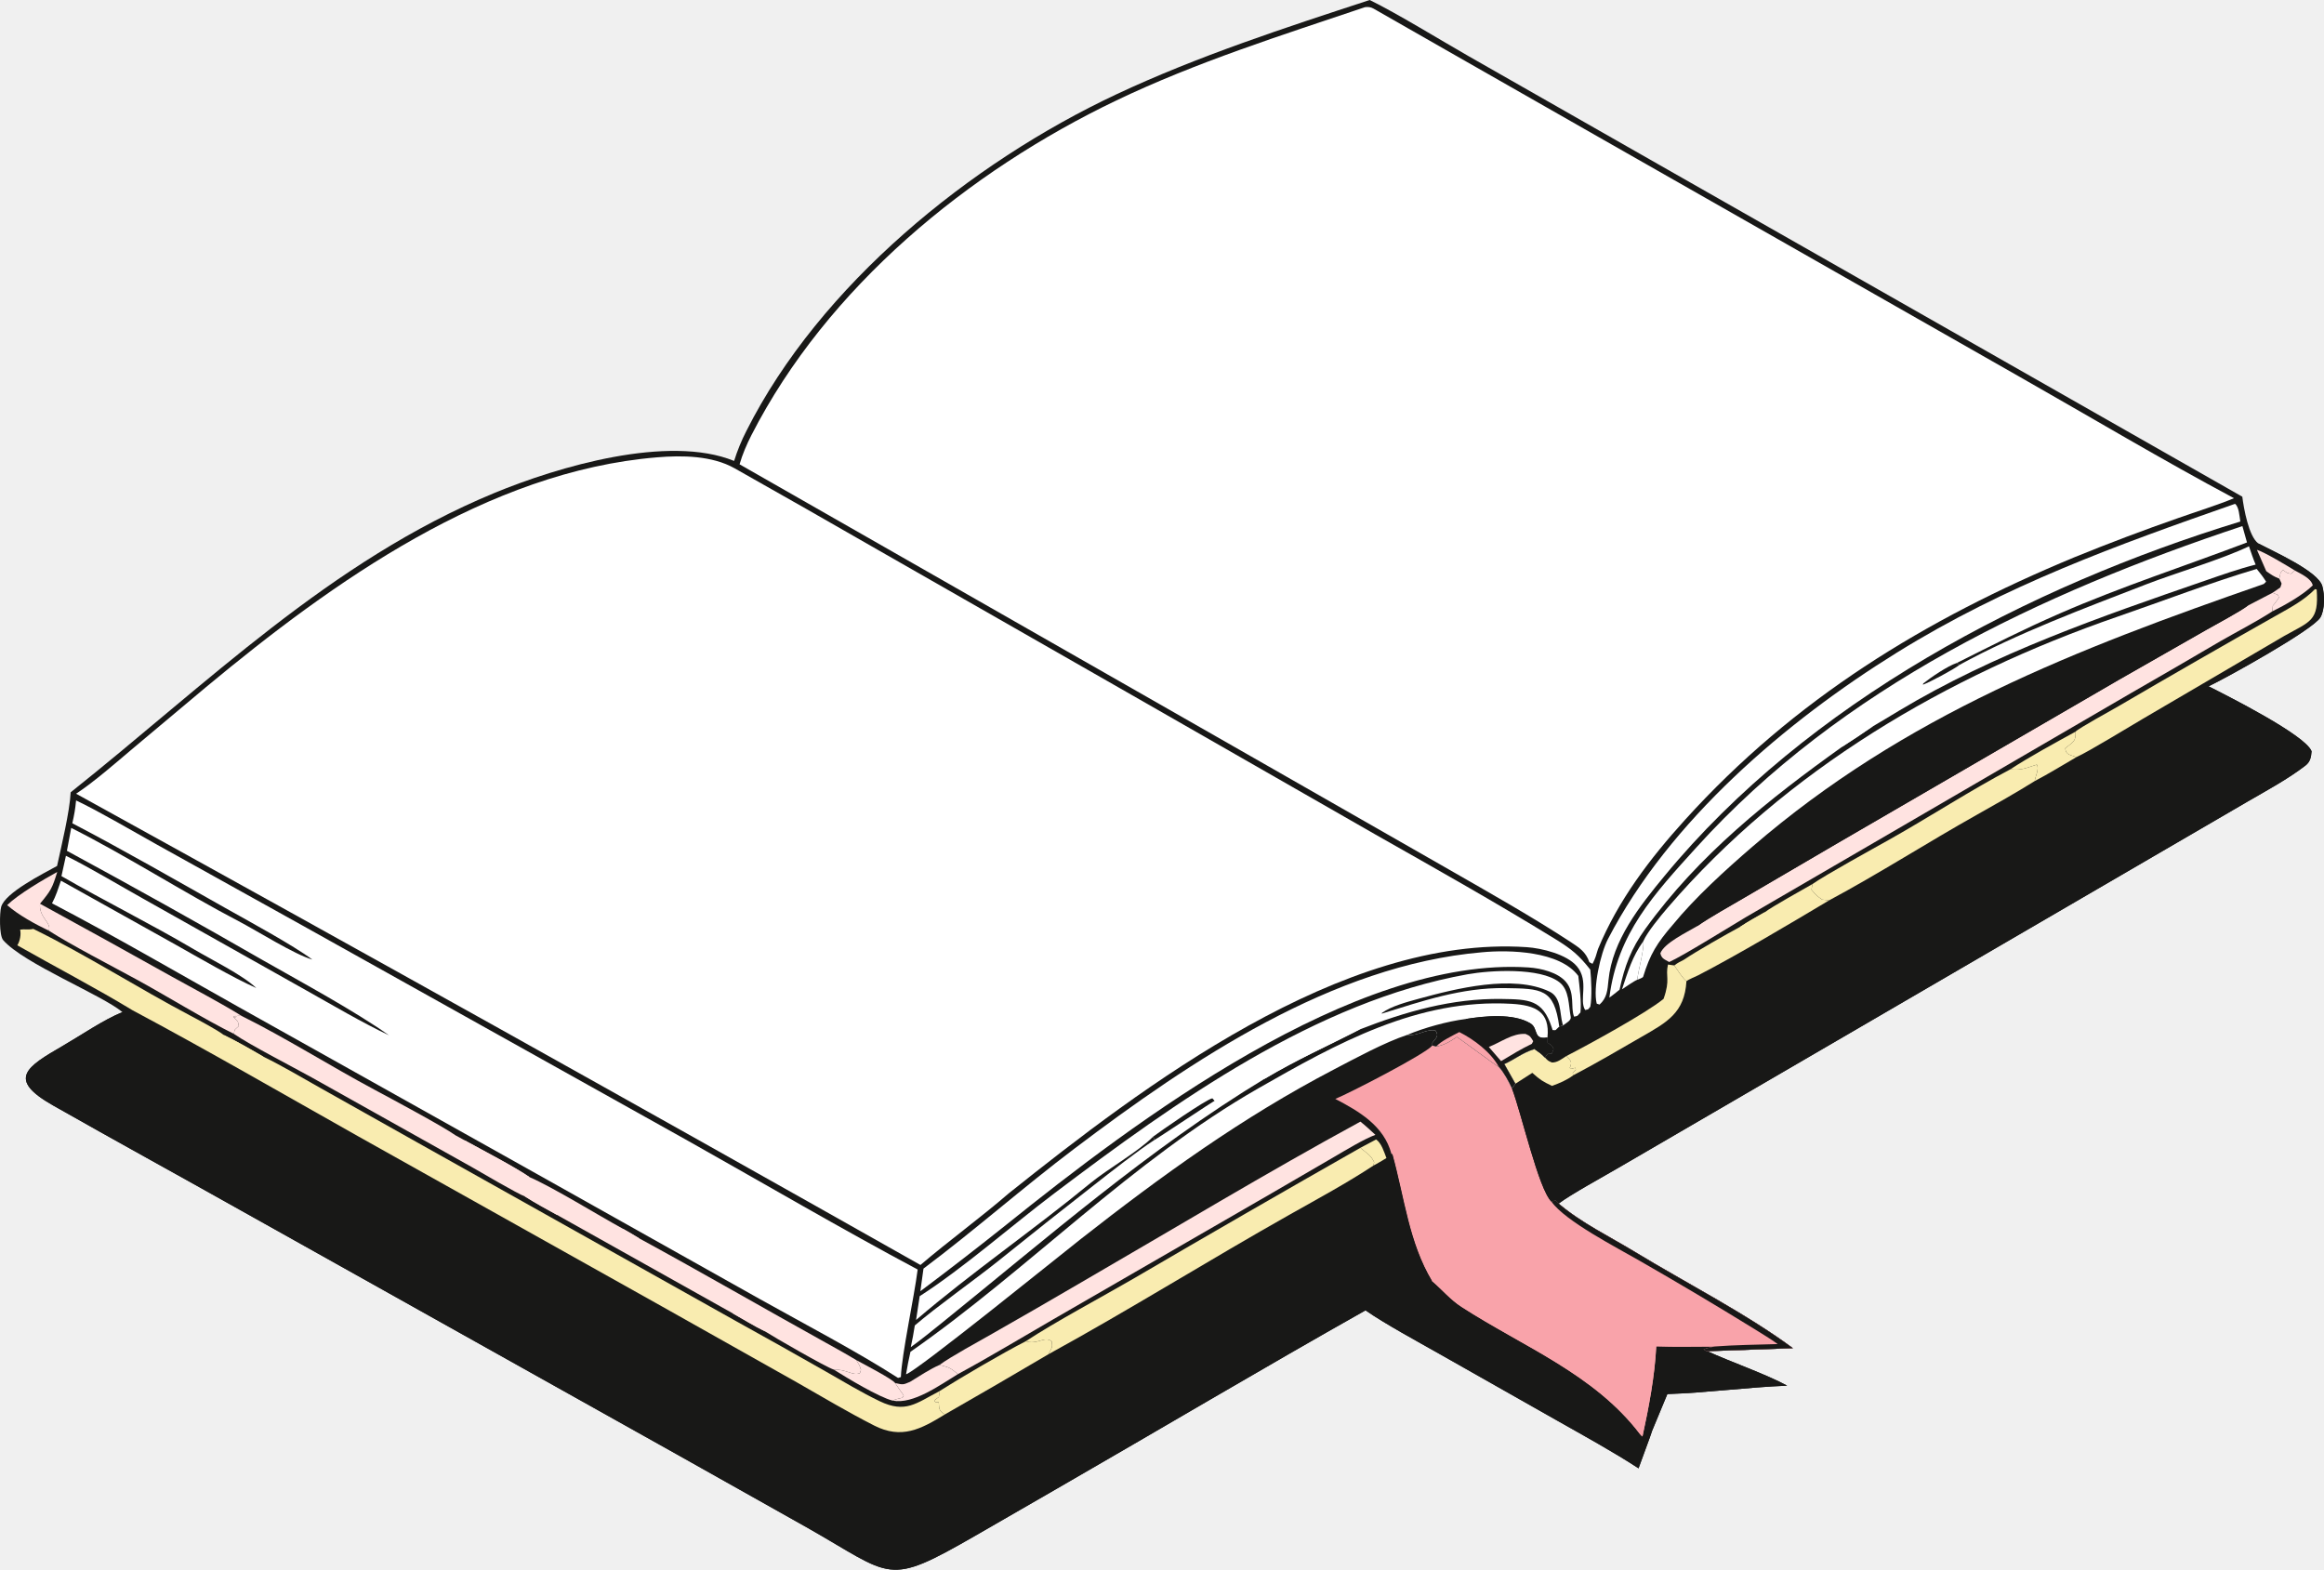
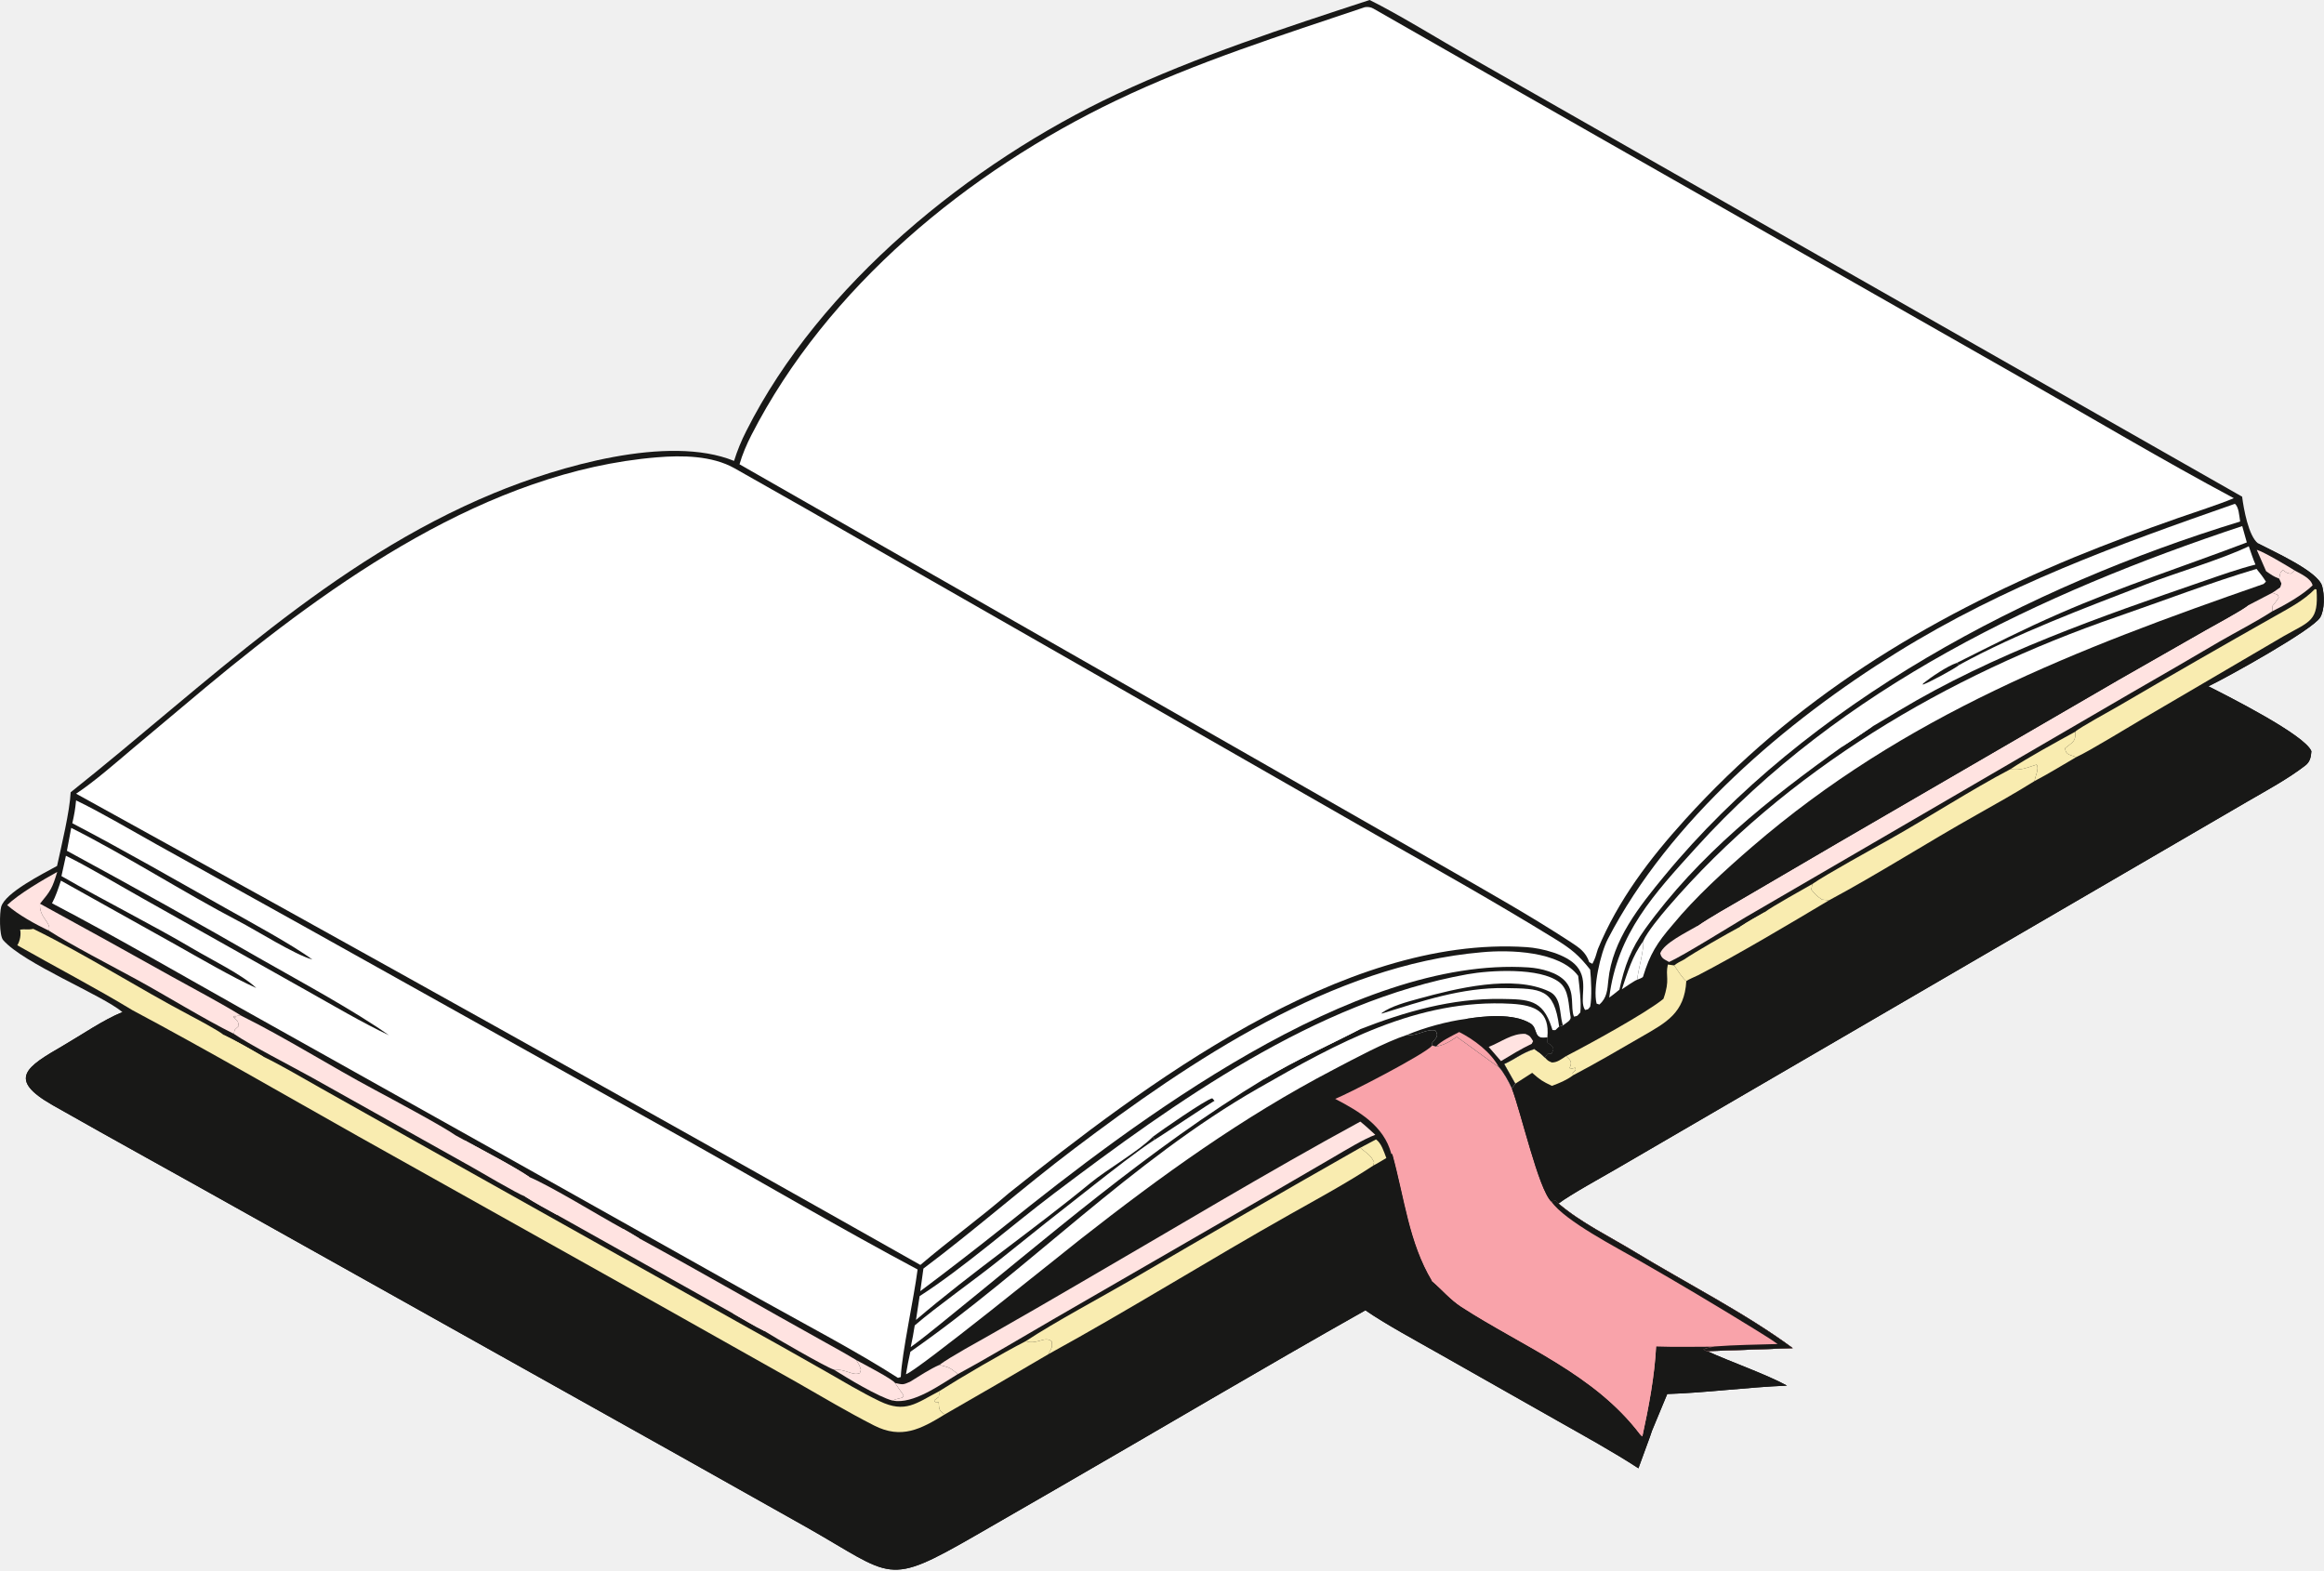
- <svg xmlns="http://www.w3.org/2000/svg" fill="none" viewBox="391.64 3467.37 1445.89 976.67" width="1445.89" height="976.67">
+ <svg xmlns="http://www.w3.org/2000/svg" fill="none" viewBox="391.64 3467.37 1446 977" width="1446" height="977">
  <g id="book-main">
    <path d="M848.376 3754.16C850.38 3747.74 852.933 3741.5 856.007 3735.51C901.84 3644.5 995.427 3568.65 1086.25 3526.03C1136.79 3502.31 1190.72 3484.76 1243.8 3467.37C1261.23 3475.91 1287.49 3492.13 1305.56 3502.44L1424.26 3570.1L1786.7 3776.41C1787.61 3783.72 1790.7 3801.13 1796.67 3805.51C1806.02 3810.47 1833.91 3822.8 1836.48 3832.06C1837.97 3837.41 1838.14 3846.49 1835.32 3851.45C1830.92 3859.16 1776.46 3889.33 1765.71 3894.39C1777.84 3900.52 1825.99 3924.76 1829.8 3934.81C1829.51 3938.32 1829.05 3941.3 1826.06 3943.63C1815.4 3951.92 1801.65 3959.34 1789.98 3966.11L1731.28 4000.29L1476.99 4148.32L1398.25 4194.14C1389.02 4199.55 1368.75 4210.61 1361.35 4216.25C1375.59 4228.34 1393.07 4236.72 1408.9 4246.36C1439.53 4265.01 1478.61 4285.03 1507.1 4306.21L1453.85 4308.08C1468.19 4314.65 1490.53 4322.41 1503.52 4329.52C1478.6 4330.52 1453.35 4333.97 1429 4334.75L1419.51 4357.61C1419.18 4359.19 1412.34 4377.18 1411.07 4380.96C1395.72 4370.9 1376.64 4360.43 1360.55 4351.31L1287.07 4309.69C1274.32 4302.45 1252.71 4290.74 1241.21 4282.65C1177.22 4318.71 1111.75 4357.58 1047.81 4394.41L998.929 4422.59C942.51 4455.04 947.949 4448.47 893.413 4417.61L812.62 4372.2L541.444 4220.45C502.565 4198.6 463.547 4177.24 424.622 4155.14C395.745 4138.75 407.981 4131.28 430.913 4117.97C442.142 4111.46 456.052 4101.85 467.807 4097.1C455.295 4086.55 406.277 4066.87 393.626 4052.33C391.05 4049.38 391.408 4035.22 392.342 4031.7C394.708 4022.8 418.495 4010.97 427.149 4006.16C429.792 3993.97 435.085 3972.12 435.602 3960.34C520.144 3893.12 596.911 3816.46 699.037 3774.17C738.983 3757.63 807.464 3737.48 848.376 3754.16Z" fill="#181817" />
    <path d="M473.95 4095.87C520.23 4120.54 568.846 4148.68 614.632 4174.46L803.635 4280.31L887.637 4327.59C903.509 4336.65 919.229 4346.04 935.508 4354.33C952.556 4363 964.505 4356.64 979.498 4347.43C975.539 4345.04 976.014 4343.72 975.697 4339.82L973.481 4339.72L972.919 4338.67C973.871 4337.98 974.824 4337.27 975.776 4336.56C976.032 4335.1 975.993 4334.54 975.863 4333.08C989.632 4324.33 1015.4 4309.26 1029.83 4301.89C1047.8 4289.99 1077.28 4274.3 1096.66 4263.04C1143.6 4235.58 1190.71 4208.41 1237.98 4181.55L1247.8 4176.33C1248.62 4175.61 1248.14 4176.13 1248.97 4174.54L1247.35 4173.46C1240.35 4175.98 1228.19 4183.39 1221.46 4187.31L1182.6 4209.91L1047.01 4288.2C1027.86 4299.25 1006.89 4311.93 987.645 4322.32C982.239 4317.94 982.241 4318.25 976.113 4316.64C970.42 4319.09 963.302 4323.78 957.847 4327.13C955.08 4324.92 953.873 4325.09 950.364 4324.69L952.123 4324.17C953.338 4323.98 954.14 4323.21 955.34 4322.44C962.01 4320.57 1051.63 4248.02 1064.11 4238.24C1114.26 4198.94 1164.42 4162.6 1221.52 4132.8C1234.45 4126.05 1253.26 4115.84 1267.05 4111.31C1274.49 4112.01 1278.28 4107.55 1284.71 4108.52C1287.07 4111.89 1285.17 4113.12 1282.8 4116.14V4117.88L1285.18 4118.52C1290.37 4117.55 1293.64 4115.49 1298.05 4112.51C1301.95 4115.11 1322.49 4130.5 1324.13 4131.13C1327.33 4134.66 1330.31 4140.24 1332.31 4144.56C1338.21 4159.92 1348.87 4207.25 1356.89 4215.01L1359.41 4214.12C1360.67 4215.22 1360.55 4214.88 1361.35 4216.25C1375.59 4228.34 1393.07 4236.72 1408.91 4246.36C1439.53 4265.01 1478.61 4285.03 1507.1 4306.21L1453.85 4308.08C1468.19 4314.65 1490.53 4322.41 1503.52 4329.52C1478.6 4330.52 1453.36 4333.97 1429 4334.75L1419.51 4357.61C1419.18 4359.19 1412.34 4377.18 1411.07 4380.96C1395.72 4370.9 1376.64 4360.43 1360.55 4351.31L1287.07 4309.69C1274.32 4302.45 1252.71 4290.74 1241.21 4282.65C1177.22 4318.71 1111.75 4357.58 1047.81 4394.41L998.93 4422.59C942.51 4455.04 947.949 4448.47 893.413 4417.61L812.62 4372.2L541.445 4220.45C502.565 4198.6 463.548 4177.24 424.622 4155.14C395.746 4138.75 407.982 4131.28 430.913 4117.97C442.143 4111.46 456.052 4101.85 467.808 4097.1C468.042 4097.13 473.313 4096 473.95 4095.87Z" fill="#181817" />
    <path d="M1298.05 4112.51C1301.95 4115.11 1322.49 4130.5 1324.12 4131.13C1327.33 4134.66 1330.31 4140.24 1332.31 4144.56C1338.21 4159.92 1348.87 4207.25 1356.89 4215.01L1359.41 4214.12C1360.67 4215.22 1360.55 4214.88 1361.35 4216.25C1375.59 4228.34 1393.07 4236.72 1408.91 4246.36C1439.53 4265.01 1478.61 4285.03 1507.1 4306.21L1453.85 4308.08C1452.42 4307.69 1453.22 4308.01 1451.54 4306.88C1454.06 4306.02 1455.78 4305.68 1458.36 4305.15C1446.71 4305.17 1433.62 4305.45 1422.08 4305.04C1421.19 4323.34 1417.43 4343.16 1413.52 4361.12C1412.64 4360.4 1412.57 4360.44 1411.94 4359.61C1383.51 4322.26 1339.31 4305.3 1301 4280.54C1293.94 4275.97 1288.82 4269.69 1282.58 4264.4C1268.24 4240.45 1265.52 4212.99 1257.99 4185.67L1257.32 4185.31C1252.72 4167.81 1237.15 4158.82 1222.4 4151.1C1230.7 4147.8 1278.33 4123.28 1282.8 4117.88L1285.18 4118.52C1290.37 4117.55 1293.64 4115.49 1298.05 4112.51Z" fill="#F9A3AA" />
    <path d="M1257.99 4185.67L1259.65 4185.53C1264.07 4194.16 1263.88 4199.18 1265.99 4209.56C1270.28 4231.01 1278.24 4253.57 1291.82 4270.95C1294.07 4273.82 1313.1 4283.18 1317.32 4285.87C1339.09 4299.76 1361 4312.44 1383.83 4324.35C1390.98 4328.07 1400.58 4343.27 1408.14 4347.99C1418.7 4348.53 1413.71 4327.46 1417.72 4322.3C1423.39 4315 1414.28 4305.54 1423.26 4301.79C1432.12 4298.1 1481.27 4306.2 1486.55 4300.93C1485.27 4298.52 1483.22 4296.39 1482.81 4294.06C1487.35 4296.92 1493.44 4300.53 1497.65 4303.64C1484.84 4304.02 1471.06 4304.19 1458.36 4305.15C1446.71 4305.17 1433.62 4305.45 1422.08 4305.04C1421.19 4323.34 1417.43 4343.16 1413.52 4361.12C1412.64 4360.4 1412.57 4360.44 1411.94 4359.61C1383.51 4322.26 1339.31 4305.3 1301 4280.54C1293.94 4275.97 1288.82 4269.69 1282.58 4264.4C1268.24 4240.45 1265.52 4212.99 1257.99 4185.67Z" fill="#F9A3AA" />
    <path d="M1356.89 4215.01L1359.41 4214.12C1360.67 4215.22 1360.55 4214.88 1361.35 4216.25C1375.59 4228.34 1393.07 4236.72 1408.9 4246.36C1439.53 4265.01 1478.61 4285.03 1507.1 4306.21L1453.85 4308.08C1452.42 4307.69 1453.22 4308.01 1451.54 4306.88C1454.06 4306.02 1455.78 4305.68 1458.36 4305.15C1471.06 4304.19 1484.84 4304.02 1497.65 4303.64C1493.44 4300.53 1487.35 4296.92 1482.81 4294.06C1459.31 4279.57 1435.56 4265.46 1411.6 4251.73C1397.77 4243.74 1365.38 4227.12 1356.89 4215.01Z" fill="#181817" />
    <path d="M976.113 4316.64C983.254 4311.4 1000.87 4301.84 1009.11 4297.13C1027.53 4286.65 1045.89 4276.06 1064.18 4265.35C1121.33 4232.24 1180.22 4196.67 1238.02 4165.24C1241.16 4167.68 1244.38 4170.76 1247.35 4173.46C1240.35 4175.98 1228.19 4183.39 1221.46 4187.31L1182.6 4209.91L1047.01 4288.2C1027.86 4299.25 1006.89 4311.93 987.644 4322.32C982.238 4317.94 982.241 4318.25 976.113 4316.64Z" fill="#FFE3E1" />
    <path d="M1029.83 4301.9C1047.8 4289.99 1077.28 4274.3 1096.66 4263.04C1143.6 4235.58 1190.71 4208.41 1237.98 4181.55C1242 4184.92 1244.48 4185.98 1246.58 4190.46L1246.1 4192.6C1229.87 4203.31 1211.45 4213.28 1194.43 4222.87C1144.13 4251.2 1094.47 4282.26 1043.91 4309.99C1046.15 4305.39 1046.49 4306.3 1046.03 4301.99C1041.6 4298.29 1037.15 4304.31 1029.83 4301.9Z" fill="#F9ECB0" />
    <path d="M1029.83 4301.89C1037.15 4304.31 1041.6 4298.29 1046.03 4301.99C1046.49 4306.3 1046.15 4305.39 1043.91 4309.99C1022.52 4322.61 1001.05 4335.1 979.497 4347.43C975.539 4345.04 976.013 4343.72 975.697 4339.82L973.48 4339.72L972.918 4338.67C973.87 4337.98 974.823 4337.27 975.775 4336.56C976.032 4335.1 975.992 4334.54 975.862 4333.08C989.632 4324.33 1015.4 4309.26 1029.83 4301.89Z" fill="#F9ECB0" />
    <path d="M1282.58 4264.4C1282.04 4264.32 1280.74 4263.71 1280.17 4263.46C1277.04 4259.09 1274.45 4254.35 1272.49 4249.34C1269.03 4240.58 1254.92 4190.71 1257.32 4185.31L1257.99 4185.67C1265.52 4212.99 1268.24 4240.45 1282.58 4264.4Z" fill="#181817" />
    <path d="M1247.8 4176.33C1251.14 4178.64 1252.74 4184.03 1254.22 4187.92C1251.78 4189.34 1248.53 4191.37 1246.09 4192.6L1246.58 4190.46C1244.48 4185.98 1242 4184.92 1237.98 4181.55L1247.8 4176.33Z" fill="#F9ECB0" />
    <path d="M1796.67 3805.51C1806.02 3810.47 1833.91 3822.8 1836.48 3832.06C1837.96 3837.41 1838.14 3846.49 1835.32 3851.45C1830.92 3859.16 1776.46 3889.34 1765.71 3894.39C1777.84 3900.52 1825.99 3924.76 1829.8 3934.81C1829.51 3938.32 1829.05 3941.3 1826.05 3943.63C1815.4 3951.92 1801.65 3959.34 1789.98 3966.11L1731.28 4000.29L1476.99 4148.32L1398.25 4194.14C1389.02 4199.55 1368.75 4210.61 1361.35 4216.25C1360.55 4214.88 1360.67 4215.22 1359.41 4214.12L1356.89 4215.01C1348.87 4207.25 1338.2 4159.92 1332.31 4144.56L1334.48 4141.64L1327.59 4129.42C1334.38 4126.38 1338.76 4122.42 1346.34 4120.09C1349.36 4122.16 1350.25 4122.72 1352.78 4125.29C1354.76 4127.36 1354.59 4127.34 1357.18 4128.45C1360.55 4128.53 1363.18 4126.32 1366.12 4124.46C1379.92 4117.35 1415.63 4097.88 1426.64 4088.85C1430.98 4076.55 1427.66 4075.24 1429.37 4067.5L1428.93 4066.68L1430.14 4065.93C1427.12 4064.2 1425.39 4063.81 1424.64 4060.49C1427.07 4054.12 1440.92 4047.54 1447.69 4043.53C1455.53 4038 1467.78 4031.28 1476.26 4026.27L1534.92 3991.95L1709.99 3890.28L1764.04 3859.43C1769.94 3856.06 1785.55 3847.72 1790.05 3844.24L1805.5 3836.19C1807.19 3835.13 1808.75 3834 1810.38 3832.85C1811.47 3829.49 1811.4 3831.26 1809.72 3827.4C1805.93 3825.91 1805.02 3825.12 1801.61 3822.76L1795.8 3809.47C1795.44 3807.82 1795.93 3807.64 1796.67 3805.51Z" fill="#181817" />
    <path d="M1809.72 3827.4C1810.51 3824.13 1809.97 3823.96 1812.03 3822.04C1814.6 3823.78 1814.06 3823.83 1816.92 3824.39L1819.41 3822.34C1823.12 3824.41 1829.6 3827.24 1830.54 3831.6L1831.93 3833.93L1832.98 3834.16C1834.37 3853.84 1829.11 3853.86 1812.87 3863.01L1725.11 3914.44C1716.14 3919.67 1691.42 3934.88 1683.42 3938.49C1675.12 3943.33 1665.98 3948.94 1657.54 3953.36C1645.99 3960.57 1633.47 3967.63 1621.59 3974.3C1590.89 3991.52 1560.63 4010.96 1529.67 4027.55L1525.3 4027.09C1521.9 4024.78 1521.1 4023.95 1518.67 4020.88L1519.28 4017.42C1513.44 4020.81 1494.36 4031.33 1489.69 4034.89C1484.42 4037.88 1479.35 4040.68 1474.3 4044.02C1466.47 4048.24 1446.65 4059.46 1439.34 4064.48C1436.93 4065.73 1435.49 4066.38 1433.31 4068.06L1429.37 4067.5L1428.93 4066.68L1430.14 4065.93C1427.12 4064.2 1425.39 4063.81 1424.64 4060.49C1427.07 4054.12 1440.92 4047.54 1447.69 4043.53C1455.53 4038 1467.78 4031.28 1476.26 4026.27L1534.92 3991.95L1709.99 3890.28L1764.04 3859.43C1769.94 3856.06 1785.55 3847.72 1790.05 3844.24L1805.5 3836.19C1807.19 3835.13 1808.76 3834 1810.38 3832.85C1811.47 3829.49 1811.4 3831.26 1809.72 3827.4Z" fill="#181817" />
    <path d="M1790.05 3844.24L1805.5 3836.19L1808.9 3837.55L1809.46 3839.16C1808.19 3841.07 1807.27 3842.56 1805.68 3844.25L1805.4 3847.75C1795.59 3854.09 1783.21 3860.49 1772.88 3866.42C1754.47 3877.24 1736.01 3887.96 1717.5 3898.58L1568.55 3985.26L1477.88 4037.99C1468.43 4043.58 1438.84 4062.08 1430.14 4065.93C1427.12 4064.2 1425.39 4063.81 1424.64 4060.49C1427.07 4054.12 1440.92 4047.54 1447.69 4043.53C1455.53 4038 1467.78 4031.28 1476.26 4026.27L1534.92 3991.95L1709.99 3890.28L1764.04 3859.43C1769.94 3856.06 1785.55 3847.72 1790.05 3844.24Z" fill="#FFE3E1" />
    <path d="M1831.93 3833.93L1832.98 3834.16C1834.37 3853.84 1829.11 3853.86 1812.87 3863.01L1725.11 3914.44C1716.14 3919.67 1691.42 3934.88 1683.41 3938.49C1680.33 3936.99 1676.82 3937.45 1676.58 3932.89C1681.58 3928.79 1683.18 3928.93 1682.95 3922.59C1684.81 3920.52 1705.3 3909.31 1709.45 3906.89C1742.08 3887.81 1774.85 3868.97 1807.77 3850.38C1816.31 3845.55 1825.05 3840.98 1831.93 3833.93Z" fill="#F9ECB0" />
    <path d="M1642.38 3946.04C1649.53 3946.8 1652.2 3945.15 1658.86 3943.11C1660.52 3945.65 1658.01 3950.18 1657.54 3953.36C1645.99 3960.57 1633.47 3967.63 1621.59 3974.3C1590.89 3991.52 1560.63 4010.96 1529.67 4027.55L1525.3 4027.09C1521.9 4024.78 1521.1 4023.95 1518.66 4020.88L1519.28 4017.41C1527.4 4011.7 1557.5 3995.15 1567.37 3989.61C1591.45 3976.09 1618.4 3958.6 1642.38 3946.04Z" fill="#F9ECB0" />
    <path d="M1682.96 3922.59C1683.18 3928.93 1681.58 3928.79 1676.58 3932.89C1676.82 3937.45 1680.33 3936.99 1683.42 3938.49C1675.12 3943.33 1665.98 3948.94 1657.54 3953.36C1658.01 3950.18 1660.52 3945.65 1658.86 3943.11C1652.2 3945.15 1649.53 3946.8 1642.38 3946.04C1653.53 3938.66 1670.94 3929.19 1682.96 3922.59Z" fill="#F9ECB0" />
    <path d="M1809.72 3827.4C1810.51 3824.13 1809.97 3823.96 1812.03 3822.04C1814.59 3823.78 1814.06 3823.83 1816.92 3824.39L1819.4 3822.34C1823.12 3824.41 1829.6 3827.24 1830.54 3831.6C1824.31 3837.63 1813.25 3843.9 1805.4 3847.75L1805.68 3844.25C1807.26 3842.56 1808.18 3841.07 1809.46 3839.16L1808.9 3837.55L1805.5 3836.19C1807.19 3835.13 1808.75 3834 1810.38 3832.85C1811.47 3829.49 1811.4 3831.26 1809.72 3827.4Z" fill="#FFE3E1" />
    <path d="M1519.28 4017.41L1518.66 4020.88C1521.1 4023.95 1521.9 4024.78 1525.3 4027.09L1529.67 4027.55C1505.43 4042.01 1473.1 4061.28 1448.22 4074.17C1446.43 4075 1442.26 4076.79 1440.87 4077.81C1438.73 4076.42 1435.01 4070.49 1433.31 4068.06C1435.48 4066.38 1436.93 4065.73 1439.34 4064.48C1446.65 4059.46 1466.47 4048.23 1474.3 4044.02C1479.35 4040.68 1484.42 4037.88 1489.69 4034.89C1494.36 4031.33 1513.44 4020.81 1519.28 4017.41Z" fill="#F9ECB0" />
    <path d="M1474.3 4044.02C1479.35 4040.68 1484.42 4037.88 1489.69 4034.89C1488.8 4041.29 1480.18 4049.15 1474.3 4044.02Z" fill="#F9ECB0" />
    <path d="M1426.64 4088.85C1430.98 4076.55 1427.66 4075.24 1429.37 4067.5L1433.31 4068.06C1435.01 4070.49 1438.73 4076.42 1440.87 4077.81C1439.75 4097.61 1428.66 4103.45 1413.03 4112.44C1398.92 4120.56 1384.86 4128.89 1370.43 4136.42L1370.12 4134.99L1372.04 4133.07L1371.78 4131.72L1368.72 4132.49L1368.3 4131.77C1370.06 4127.86 1368.73 4127.13 1366.12 4124.46C1379.92 4117.35 1415.63 4097.88 1426.64 4088.85Z" fill="#F9ECB0" />
    <path d="M1346.34 4120.09C1349.36 4122.16 1350.25 4122.72 1352.78 4125.29C1354.76 4127.36 1354.59 4127.34 1357.18 4128.45C1360.55 4128.53 1363.18 4126.32 1366.12 4124.46C1368.73 4127.13 1370.06 4127.86 1368.3 4131.77L1368.72 4132.49L1371.78 4131.72L1372.04 4133.07L1370.12 4134.99L1370.43 4136.42C1366.29 4139.5 1362.04 4141.25 1357.22 4143.01C1351.17 4140.09 1350.11 4139.42 1344.97 4134.9L1334.48 4141.64L1327.59 4129.42C1334.38 4126.38 1338.76 4122.42 1346.34 4120.09Z" fill="#F9ECB0" />
    <path d="M1795.8 3809.47C1800.28 3810.74 1815 3819.58 1819.41 3822.34L1816.92 3824.39C1814.06 3823.83 1814.6 3823.78 1812.03 3822.04C1809.97 3823.96 1810.51 3824.13 1809.72 3827.4C1805.93 3825.91 1805.02 3825.12 1801.61 3822.76L1795.8 3809.47Z" fill="#FFE3E1" />
    <path d="M438.978 3965.39C453.519 3972.29 474.713 3984.79 489.164 3992.82L581.18 4043.97L819.792 4177.24C866.444 4203.48 915.453 4232.14 962.572 4257.26C960.292 4275.17 952.731 4309.43 952.122 4324.17L950.363 4324.69C924.802 4308.27 891.726 4290.94 864.789 4275.87L726.147 4198.07L540.311 4094.04C502.074 4072.58 462.698 4049.64 424.008 4029.41C426.496 4024.71 427.849 4020.3 429.551 4015.31L500.782 4055.08C514.714 4062.89 536.922 4075.87 551.098 4082.11C542.618 4074 523.07 4064.4 512.193 4057.97C485.586 4042.26 456.441 4027.84 429.878 4012.48L432.66 3999.84C447.246 4007.03 466.602 4018.64 481.209 4026.81L582.116 4083.54C597.941 4092.42 617.545 4103.96 633.644 4111.51C611.948 4096.17 579.294 4078.53 555.555 4065.01C515.089 4041.73 474.326 4018.98 433.275 3996.74L435.95 3982.49C469.821 3999.49 506.263 4022.88 540.074 4040.52C551.641 4046.55 574.737 4061.22 585.974 4064.41C573.999 4055.47 545.876 4040.22 531.699 4032.24C500.639 4014.75 468.152 3996.05 436.636 3979.6C437.896 3973.98 438.402 3971.23 438.978 3965.39Z" fill="#FFFFFF" />
    <path d="M1800.06 3830.72C1800.35 3833.53 1800.42 3833.73 1802.22 3835.9C1798.27 3837.24 1791.93 3840.46 1790.05 3844.24C1785.55 3847.72 1769.94 3856.06 1764.04 3859.43L1709.99 3890.28L1534.92 3991.95L1476.26 4026.27C1467.78 4031.28 1455.53 4038 1447.69 4043.53L1444.95 4040.08L1442.91 4040.07C1438.75 4042.71 1437.24 4043.93 1432.3 4042.85C1446.35 4025.7 1465.04 4008.73 1481.8 3994.27C1576.81 3912.28 1683.54 3871.2 1800.06 3830.72Z" fill="#181817" />
    <path d="M402.407 4055.54C404.061 4052.89 404.861 4048.85 404.166 4045.79C407.366 4045.3 408.563 4046.08 412.37 4045.33C445.273 4061.46 477.52 4082.15 510.02 4099.27C514.054 4101.39 527.862 4108.75 530.738 4111.27C538.766 4115.13 547.735 4120.31 555.505 4124.84C566.714 4130.24 580.243 4138.28 591.292 4144.49L651.606 4178.39L850.075 4289.65C868.527 4299.85 886.912 4310.17 905.232 4320.61C916.458 4327.02 927.272 4333.57 938.926 4339.19C955.008 4346.95 961.777 4340.39 975.862 4333.08C975.992 4334.54 976.032 4335.1 975.775 4336.56C974.823 4337.27 973.87 4337.98 972.918 4338.67L973.48 4339.72L975.697 4339.82C976.013 4343.72 975.539 4345.04 979.497 4347.43C964.505 4356.64 952.556 4363 935.508 4354.33C919.229 4346.04 903.509 4336.65 887.636 4327.59L803.635 4280.31L614.631 4174.46C568.846 4148.68 520.229 4120.54 473.949 4095.87C452.341 4082.71 424.883 4068.31 402.407 4055.54Z" fill="#F9ECB0" />
    <path d="M530.737 4111.27C538.766 4115.13 547.735 4120.31 555.505 4124.84C554.475 4125.27 552.957 4125.67 551.848 4126C544.657 4124.34 532.546 4118.97 530.737 4111.27Z" fill="#F9ECB0" />
    <path d="M958.086 4308.45C1031.22 4257.5 1095.77 4189.55 1174.56 4144.5C1223.16 4116.72 1273.61 4088.56 1332.08 4091.94C1346.88 4092.8 1356.03 4096.81 1354.41 4112.85L1354.38 4116.12C1356.99 4118.06 1357.14 4117.53 1358.17 4120.14L1357.03 4122.85L1354.48 4123.06L1352.78 4125.29C1350.25 4122.72 1349.36 4122.16 1346.34 4120.09C1338.76 4122.42 1334.38 4126.38 1327.59 4129.42L1334.48 4141.64L1332.31 4144.56C1330.31 4140.24 1327.33 4134.66 1324.12 4131.13C1322.49 4130.5 1301.95 4115.11 1298.05 4112.51C1293.64 4115.49 1290.37 4117.55 1285.18 4118.52L1282.8 4117.88V4116.14C1285.17 4113.12 1287.07 4111.89 1284.71 4108.52C1278.28 4107.55 1274.49 4112.01 1267.05 4111.31C1253.26 4115.84 1234.45 4126.05 1221.52 4132.8C1164.42 4162.6 1114.26 4198.94 1064.11 4238.24C1051.63 4248.02 962.01 4320.57 955.34 4322.44C956.112 4317.75 957.028 4313.08 958.086 4308.45Z" fill="#FFFFFF" />
    <path d="M1303.55 4101.38C1315.19 4099.5 1333.29 4097.68 1343.85 4104.14C1348.92 4107.23 1345.26 4114.58 1354.41 4112.85L1354.38 4116.12C1356.99 4118.06 1357.14 4117.53 1358.17 4120.14L1357.03 4122.85L1354.48 4123.06L1352.78 4125.29C1350.25 4122.72 1349.36 4122.16 1346.34 4120.09C1338.76 4122.42 1334.38 4126.38 1327.59 4129.42L1334.48 4141.64L1332.31 4144.56C1330.31 4140.24 1327.33 4134.66 1324.13 4131.13C1322.49 4130.5 1301.95 4115.11 1298.05 4112.51C1293.64 4115.49 1290.37 4117.55 1285.18 4118.52L1282.8 4117.88V4116.14C1285.17 4113.12 1287.07 4111.89 1284.71 4108.52C1278.28 4107.55 1274.49 4112.01 1267.05 4111.31C1277.63 4106.83 1292.14 4102.84 1303.55 4101.38Z" fill="#181817" />
    <path d="M1303.55 4101.38C1315.19 4099.5 1333.29 4097.68 1343.85 4104.14C1348.92 4107.23 1345.26 4114.58 1354.41 4112.85L1354.38 4116.12C1356.99 4118.06 1357.14 4117.53 1358.17 4120.14L1357.03 4122.85L1354.48 4123.06L1352.78 4125.29C1350.25 4122.72 1349.36 4122.16 1346.34 4120.09C1347.89 4119.74 1347.37 4119.84 1348.74 4118.7C1347.65 4117.2 1347.26 4117.63 1344.69 4116.83L1345.55 4115.18C1343.75 4112.37 1343.85 4111.98 1340.74 4110.66C1332.57 4110.2 1325.7 4115.72 1317.91 4118.77C1317.35 4118.36 1316.79 4117.96 1316.23 4117.56L1314.96 4116.68L1313.47 4115.65C1309.59 4112.99 1303.44 4107.69 1304.73 4102.62L1303.55 4101.38Z" fill="#181817" />
    <path d="M1317.91 4118.77C1325.7 4115.72 1332.57 4110.2 1340.74 4110.66C1343.85 4111.98 1343.75 4112.37 1345.54 4115.18L1344.69 4116.83C1337.78 4120.16 1332.08 4123.66 1325.55 4127.6L1317.91 4118.77Z" fill="#FFE3E1" />
    <path d="M1285.18 4118.52C1287.91 4115.25 1295.52 4111.65 1299.54 4109.52C1308.74 4114.11 1319.15 4122.01 1324.12 4131.13C1322.49 4130.49 1301.95 4115.11 1298.05 4112.51C1293.63 4115.49 1290.37 4117.55 1285.18 4118.52Z" fill="#F9A3AA" />
    <path d="M1414.01 4053.01C1416.45 4047.3 1424.94 4037.08 1429.17 4032.15C1502.76 3946.48 1603.06 3887.65 1709.01 3851.08C1738.05 3841.06 1766.47 3830.07 1795.65 3821.34C1798.12 3824.36 1799.43 3826.01 1801.52 3829.29L1800.06 3830.72C1683.54 3871.2 1576.81 3912.28 1481.8 3994.27C1465.04 4008.73 1446.35 4025.7 1432.3 4042.85C1422.67 4054 1418.21 4061.06 1413.93 4075.12C1413.74 4075.73 1410.93 4076.73 1410.27 4076.98C1410.95 4070.67 1414.74 4057.84 1414.01 4053.01Z" fill="#FFFFFF" />
    <path d="M542.056 4099.53C568.257 4112.48 598.262 4131.3 624.438 4145.28C635.303 4151.1 667.069 4168.1 675.076 4173.78L680.476 4176.74C691.11 4182.6 711.865 4193.37 721.145 4199.79C735.856 4206.18 763.874 4223.53 779.346 4231.98C782.492 4233.83 786.552 4236.05 789.535 4237.98C828.39 4259.14 866.763 4281.35 905.452 4302.81C911.778 4306.32 918.205 4309.87 924.385 4313.61C926.054 4316.33 926.346 4316.56 927.297 4319.7L926.632 4321.73C922.133 4323.63 918.416 4319.17 910.412 4319.54C905.881 4318.19 872.772 4299.11 867.363 4295.61C861.593 4292.84 853.295 4287.8 847.526 4284.53L738.056 4223.2C731.235 4219.45 724.706 4215.92 718.123 4211.73C714.312 4210.53 689.51 4196.01 685.041 4193.43L585.732 4137.83C573.939 4131.26 547.331 4117.64 537.14 4110.63C537.904 4107.07 537.166 4108.75 540.194 4105.77C539.625 4102.11 539.77 4103.23 536.705 4100.01L538.262 4099.32L537.228 4100.04C539.421 4101.33 536.307 4098.77 542.056 4099.53Z" fill="#FFE3E1" />
    <path d="M680.476 4176.74C691.11 4182.6 711.865 4193.37 721.145 4199.79C710.245 4199.5 686.391 4186.23 680.476 4176.74Z" fill="#FFE3E1" />
    <path d="M847.526 4284.53C852.409 4282.14 850.515 4282.2 856.589 4283.97C860.377 4285.06 865.072 4289.98 867.775 4292.94L867.363 4295.61C861.593 4292.84 853.295 4287.8 847.526 4284.53Z" fill="#FFE3E1" />
    <path d="M718.124 4211.73C724.58 4209.67 738.735 4216.05 738.057 4223.2C731.235 4219.45 724.707 4215.92 718.124 4211.73Z" fill="#FFE3E1" />
    <path d="M779.347 4231.98C782.492 4233.83 786.552 4236.05 789.536 4237.98C784.807 4238.51 781.698 4240.58 777.921 4238.4C777.414 4234.65 777.495 4235.92 779.347 4231.98Z" fill="#FFE3E1" />
    <path d="M416.525 4029.67C444.042 4044.69 471.482 4059.87 498.844 4075.18C511.634 4082.31 529.97 4091.93 542.057 4099.53C536.308 4098.77 539.422 4101.33 537.228 4100.04L538.262 4099.32L536.705 4100.01C539.77 4103.23 539.625 4102.11 540.194 4105.77C537.167 4108.75 537.904 4107.07 537.14 4110.63C519.025 4101.69 494.749 4086.71 476.528 4076.76C461.457 4068.53 435.821 4055.32 421.999 4046.42C424.016 4041.56 415.788 4038.41 416.525 4029.67Z" fill="#FFE3E1" />
    <path d="M396.081 4030.53C403.094 4023.72 418.566 4014.68 427.261 4009.88C424.125 4020.09 423.321 4021.44 416.526 4029.67C415.788 4038.41 424.016 4041.56 421.999 4046.42C413.549 4042.4 403.101 4036.67 396.081 4030.53Z" fill="#FFE3E1" />
    <path d="M924.385 4313.61C928.026 4315.6 947.107 4325.49 948.529 4327.88C950.267 4330.49 952.059 4333.06 953.903 4335.6L953.137 4337C951.075 4337.6 948.791 4337.84 947.026 4338.84C938.392 4336.67 918.543 4324.7 910.412 4319.54C918.416 4319.17 922.133 4323.63 926.632 4321.73L927.297 4319.7C926.346 4316.56 926.054 4316.33 924.385 4313.61Z" fill="#FFE3E1" />
    <path d="M976.113 4316.64C982.241 4318.25 982.238 4317.94 987.644 4322.32C976.428 4329.1 959.907 4341.29 947.026 4338.84C948.791 4337.84 951.075 4337.6 953.138 4337L953.903 4335.6C952.059 4333.06 950.267 4330.49 948.529 4327.88C953.472 4328.94 953.337 4329.09 957.847 4327.13C963.302 4323.78 970.42 4319.09 976.113 4316.64Z" fill="#FFE3E1" />
    <path d="M1400.77 4082.93C1404.44 4071.93 1407.18 4062.52 1414.01 4053.01C1414.74 4057.84 1410.95 4070.67 1410.27 4076.98C1408.77 4077.45 1402.38 4081.84 1400.77 4082.93Z" fill="#FFFFFF" />
    <path d="M1240.85 3471.84C1242.74 3471.56 1244.5 3471.76 1246.16 3472.71C1261.17 3481.25 1276.33 3489.95 1291.31 3498.51L1386.13 3552.59L1648.63 3702.09C1692.22 3726.86 1737.55 3753.88 1781.53 3777.34C1772.14 3781.32 1756.87 3786.14 1746.9 3789.67C1725.1 3797.27 1703.48 3805.43 1682.1 3814.15C1589.25 3852.7 1508.07 3902.24 1440.02 3977.42C1418.05 4001.7 1398.43 4027.43 1385.83 4057.9C1384.71 4061.63 1384.24 4063.67 1382.43 4067.06L1380.47 4066.04C1378.33 4059.69 1374.26 4057.03 1368.56 4053.3C1344.28 4037.45 1318.66 4023.04 1293.53 4008.61L1177.44 3942.24L851.77 3756.27C853.459 3750.27 856.268 3743.74 859.13 3738.15C906.356 3645.89 993.996 3574.01 1086.22 3529.85C1135.91 3506.06 1189.15 3489.27 1240.85 3471.84Z" fill="#FFFFFF" />
    <path d="M800.389 3751.92C816.04 3750.62 834.614 3750.82 848.639 3758.72C878.409 3775.49 908.123 3792.45 937.757 3809.47L1095.63 3899.71L1247.26 3986.54C1284.8 4007.84 1322.84 4029.19 1359.59 4051.85C1369.48 4057.95 1373.97 4061.69 1381.05 4070.67C1381.67 4076.59 1382.21 4088.05 1381.05 4093.75C1379.31 4095.75 1380.41 4095.2 1377.86 4095.78C1373.82 4089.57 1380.55 4077.93 1372.72 4068.61C1366.46 4061.14 1350.81 4057.31 1341.53 4056.69C1226.51 4048.98 1102.39 4143.51 1019.29 4209.82C1001.79 4224.96 982.066 4239.26 964.3 4254.43C789.694 4155.81 614.587 4058.07 438.989 3961.22C450.224 3953.83 463.96 3941.78 474.432 3932.94L519.867 3894.84C598.51 3829.51 695.067 3760.59 800.389 3751.92Z" fill="#FFFFFF" />
    <path d="M963.826 4273.85C991.125 4256.31 1020.77 4230.12 1047.73 4209.75C1122.92 4152.95 1210.07 4090.51 1304.68 4073.56C1318.71 4071.05 1349.78 4069.19 1361.81 4078.5C1368.08 4083.36 1367.44 4092.7 1368.89 4100.14C1369.29 4102.24 1366 4103.96 1364.08 4105.38L1361.74 4106.09C1358.9 4108.59 1360.25 4108.41 1357.6 4108.27L1357.03 4106.48C1351.42 4089.23 1342.65 4089.18 1325.9 4088.92C1295 4088.45 1265.99 4096.8 1237.49 4107.93C1215.85 4119.06 1199.77 4125.96 1178.35 4138.62C1106.15 4182.36 1042.62 4238.08 977.09 4290.9C971.003 4295.8 964.628 4300.99 958.292 4305.56C959.268 4300.9 960.093 4296.81 960.79 4292.06C974.378 4280.35 997.72 4263.96 1013.14 4251.6C1032.75 4235.8 1052.48 4220.16 1072.34 4204.67C1082.16 4197 1099.66 4183.18 1109.98 4176.58L1109.04 4174.6C1100.25 4183.62 1080.64 4194.78 1069.99 4203.55C1034.98 4232.35 995.825 4259.31 961.575 4288.65L963.826 4273.85Z" fill="#FFFFFF" />
    <path d="M1361.74 4106.09C1358.58 4082.37 1350.8 4082.51 1327.92 4082.16C1301.06 4081.77 1276.32 4090.28 1251.29 4098.07L1251.47 4097.55C1257.47 4093.34 1266.51 4090.92 1274.43 4088.75C1297.46 4082.44 1333.07 4073.51 1355.64 4084.33C1363.14 4087.92 1361.96 4097.83 1363.75 4104.23L1364.08 4105.38L1361.74 4106.09Z" fill="#181817" />
    <path d="M1178.35 4138.62C1177.1 4137.16 1176.86 4136.86 1175.73 4135.24C1178.92 4131.04 1231.66 4105.69 1238.17 4103.69L1238.96 4104.64L1237.49 4107.93C1215.85 4119.06 1199.77 4125.96 1178.35 4138.62Z" fill="#FFFFFF" />
    <path d="M1109.04 4174.6C1113.51 4171.23 1142.28 4151.23 1145.92 4150.74L1147.34 4152.34C1147.92 4151.49 1111.22 4176.09 1109.98 4176.58L1109.04 4174.6Z" fill="#181817" />
    <path d="M1392.92 4088.1C1397.91 4048.04 1420.81 4023.64 1447.01 3994.69C1537.23 3894.98 1661.08 3836.48 1786.76 3794.7L1789.62 3804.88C1750.55 3819.74 1711.76 3832.22 1673.14 3849.06C1650.19 3859.06 1631.5 3868.62 1609.17 3879.82L1610.74 3881.06C1646.56 3861.42 1688.96 3845.63 1727.24 3830.82C1744.85 3824.01 1774.8 3815.1 1790.84 3807.26C1792.07 3810.75 1793.54 3815.36 1795 3818.66C1784.58 3821.28 1774.01 3825.03 1763.85 3828.54C1698.56 3851.06 1632.52 3873.9 1573.05 3909.61C1567.59 3912.89 1562.16 3916.22 1556.64 3919.41C1550.42 3923.73 1544.12 3927.93 1537.75 3932.01C1492.1 3964.6 1448.48 3999.29 1415.31 4045.28C1406.49 4057.51 1402.37 4068.53 1399.24 4083.16C1397.41 4084.75 1394.89 4086.59 1392.92 4088.1Z" fill="#FFFFFF" />
    <path d="M1537.75 3932.01C1534.33 3928.65 1533.73 3931.57 1531.81 3928.61C1535.48 3924.25 1550.7 3914.27 1556.37 3915.15C1557.21 3917.35 1556.88 3916.76 1556.64 3919.41C1550.42 3923.73 1544.12 3927.93 1537.75 3932.01Z" fill="#FFFFFF" />
    <path d="M1610.74 3881.06C1607.57 3883.67 1592.11 3891.95 1587.98 3893.39L1588.22 3892.6C1593.17 3888.65 1603.33 3881.77 1609.17 3879.82L1610.74 3881.06Z" fill="#181817" />
    <path d="M1782.19 3780.85C1784.67 3782.84 1784.87 3788.23 1785.47 3791.86C1653.17 3832.37 1516.28 3904.31 1427.24 4012.37C1411.75 4031.16 1394.79 4052.4 1392.36 4077.29C1391.76 4083.39 1391.48 4088.23 1386.82 4092.4L1385.05 4091.83C1382.64 4082.15 1387.32 4060.74 1392.08 4051.57C1430.28 3977.93 1502.94 3916.1 1571.81 3873.41C1639.51 3831.43 1708.78 3806.5 1782.19 3780.85Z" fill="#FFFFFF" />
    <path d="M1313.48 4059.89C1330.84 4058.21 1362.16 4059.1 1373.59 4074.58C1374.35 4081.13 1375.62 4091.06 1374.93 4097.29C1372.49 4099.88 1373.89 4099.24 1370.97 4099.93C1368.61 4094.08 1371.68 4085.35 1366.06 4078.5C1361.01 4072.34 1350.33 4069.83 1342.77 4069.32C1233.84 4062.1 1097.04 4165.64 1017.69 4229.41C1000.09 4243.46 982.275 4257.24 964.251 4270.75L966.193 4256.68C997.776 4233.02 1028.42 4205.98 1060.05 4182.08C1132.59 4127.26 1220.63 4067.9 1313.48 4059.89Z" fill="#FFFFFF" />
  </g>
</svg>
